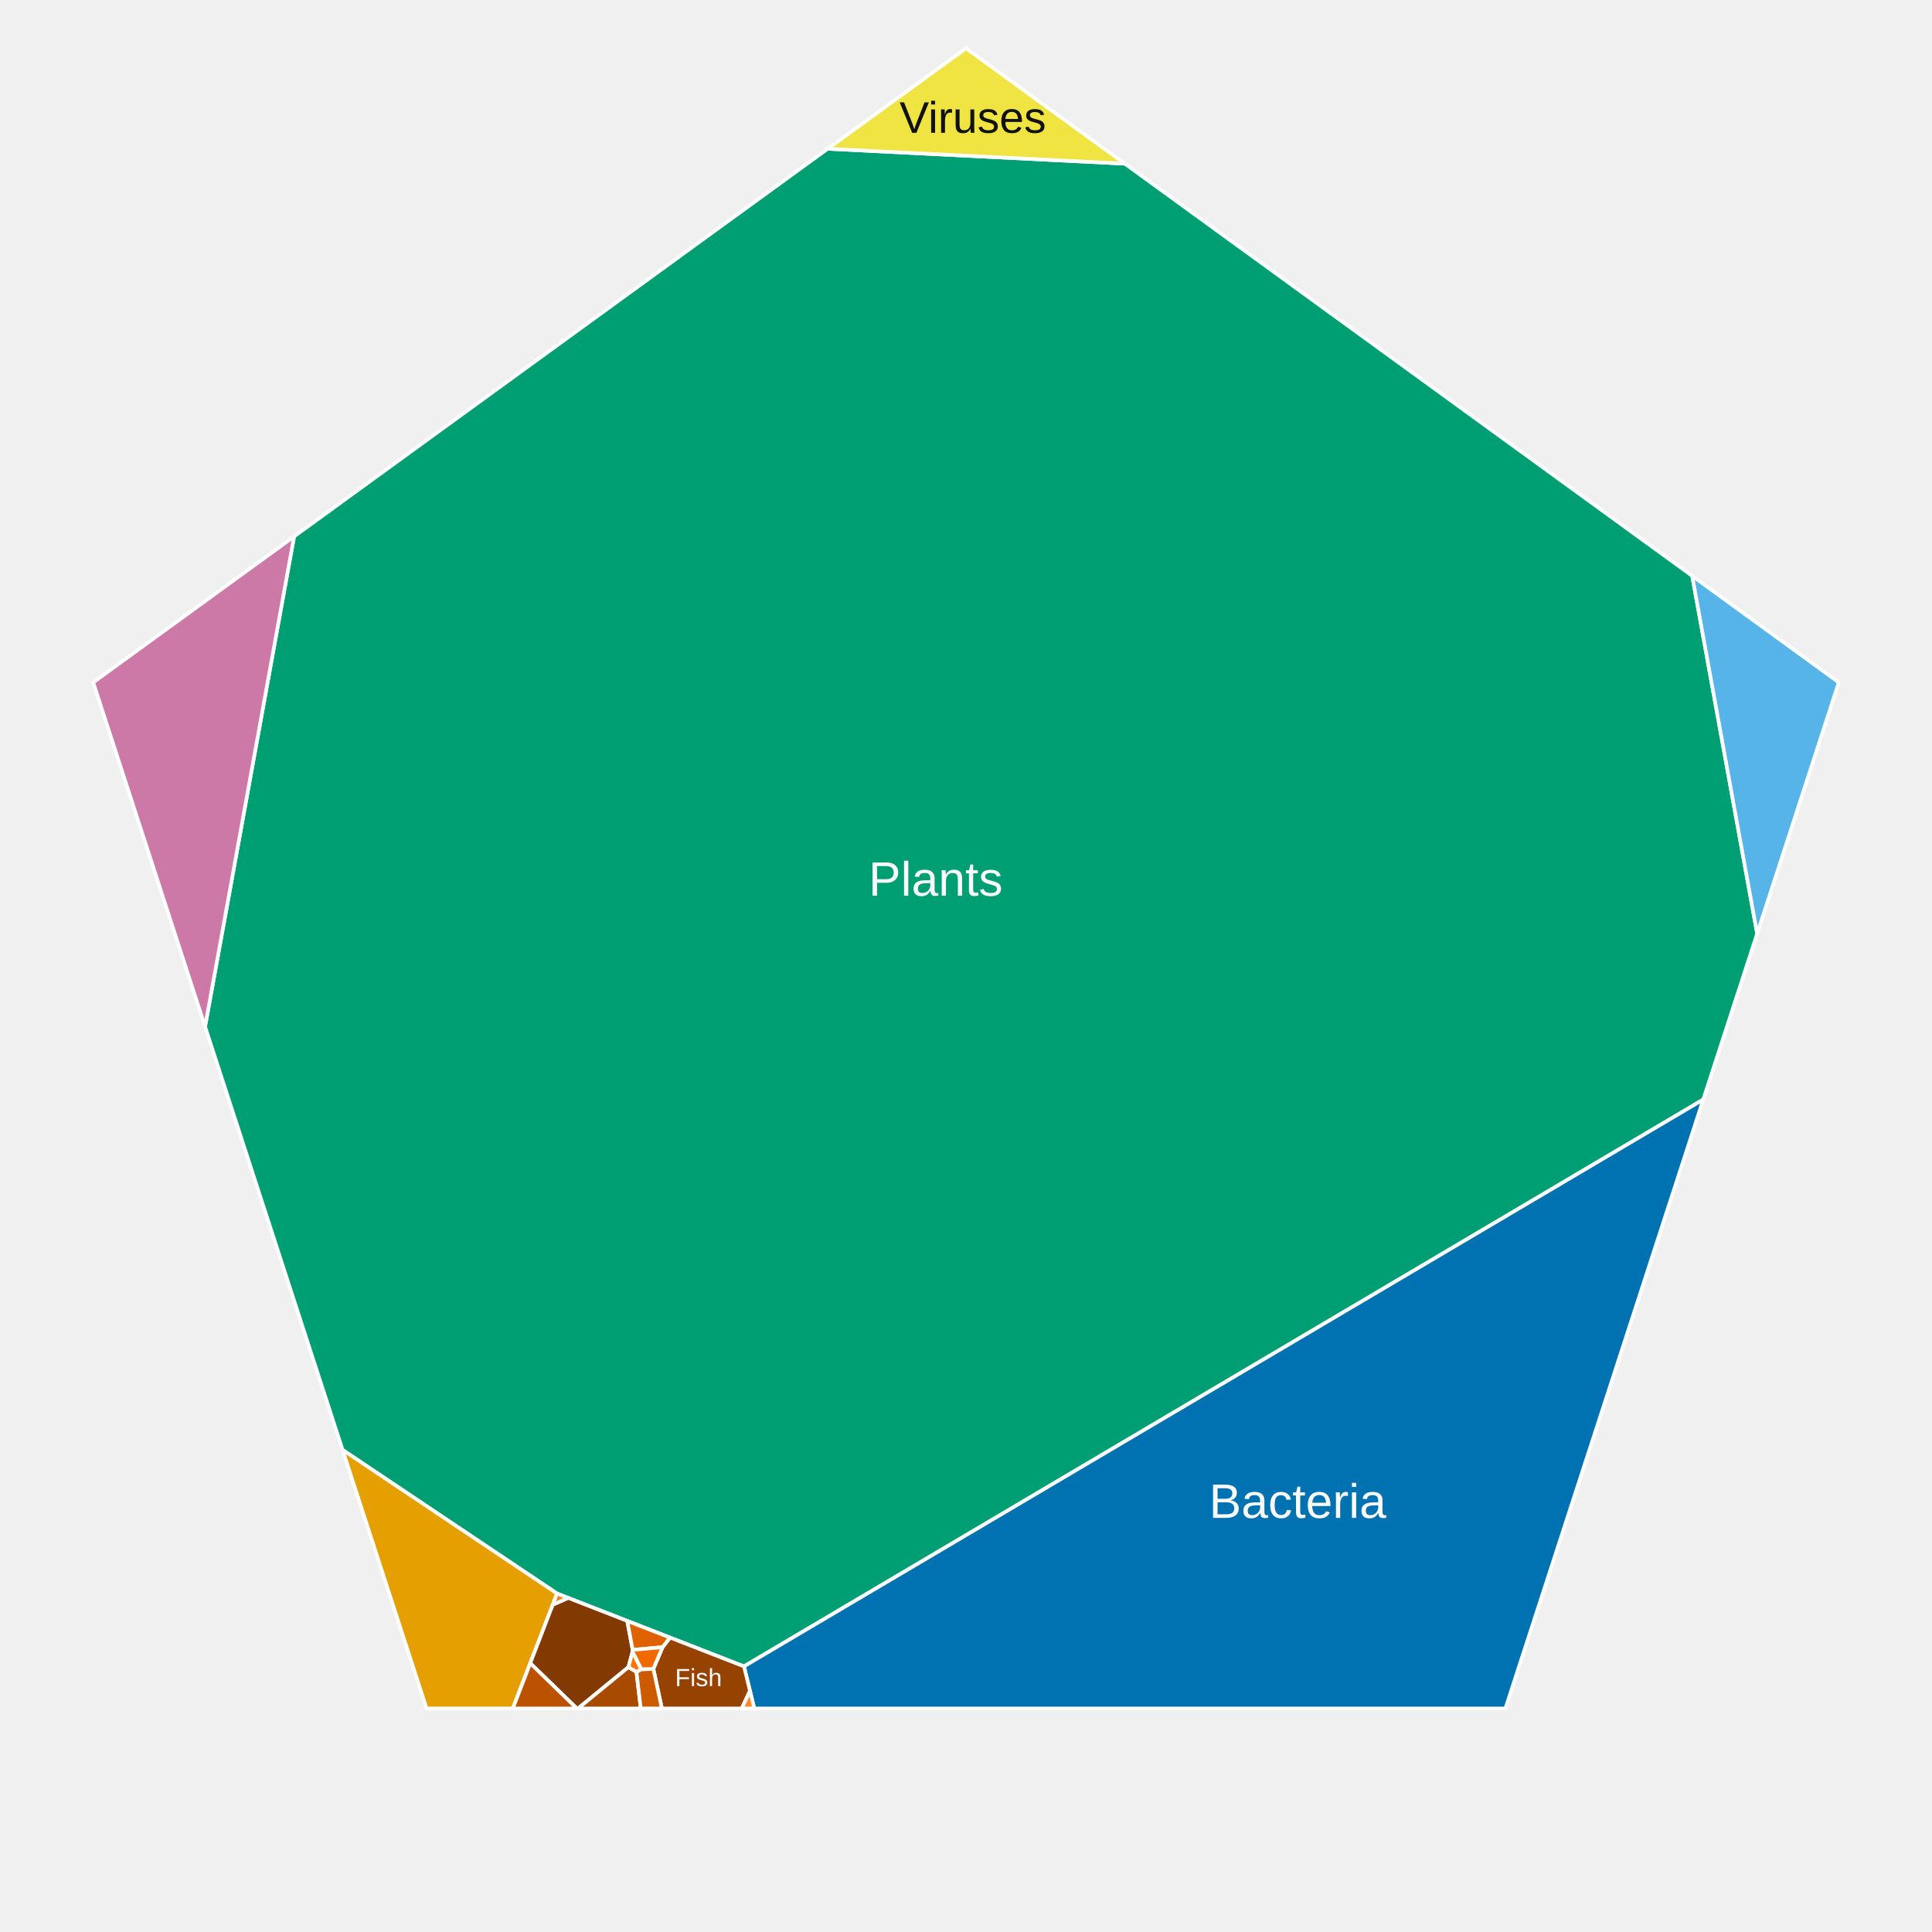
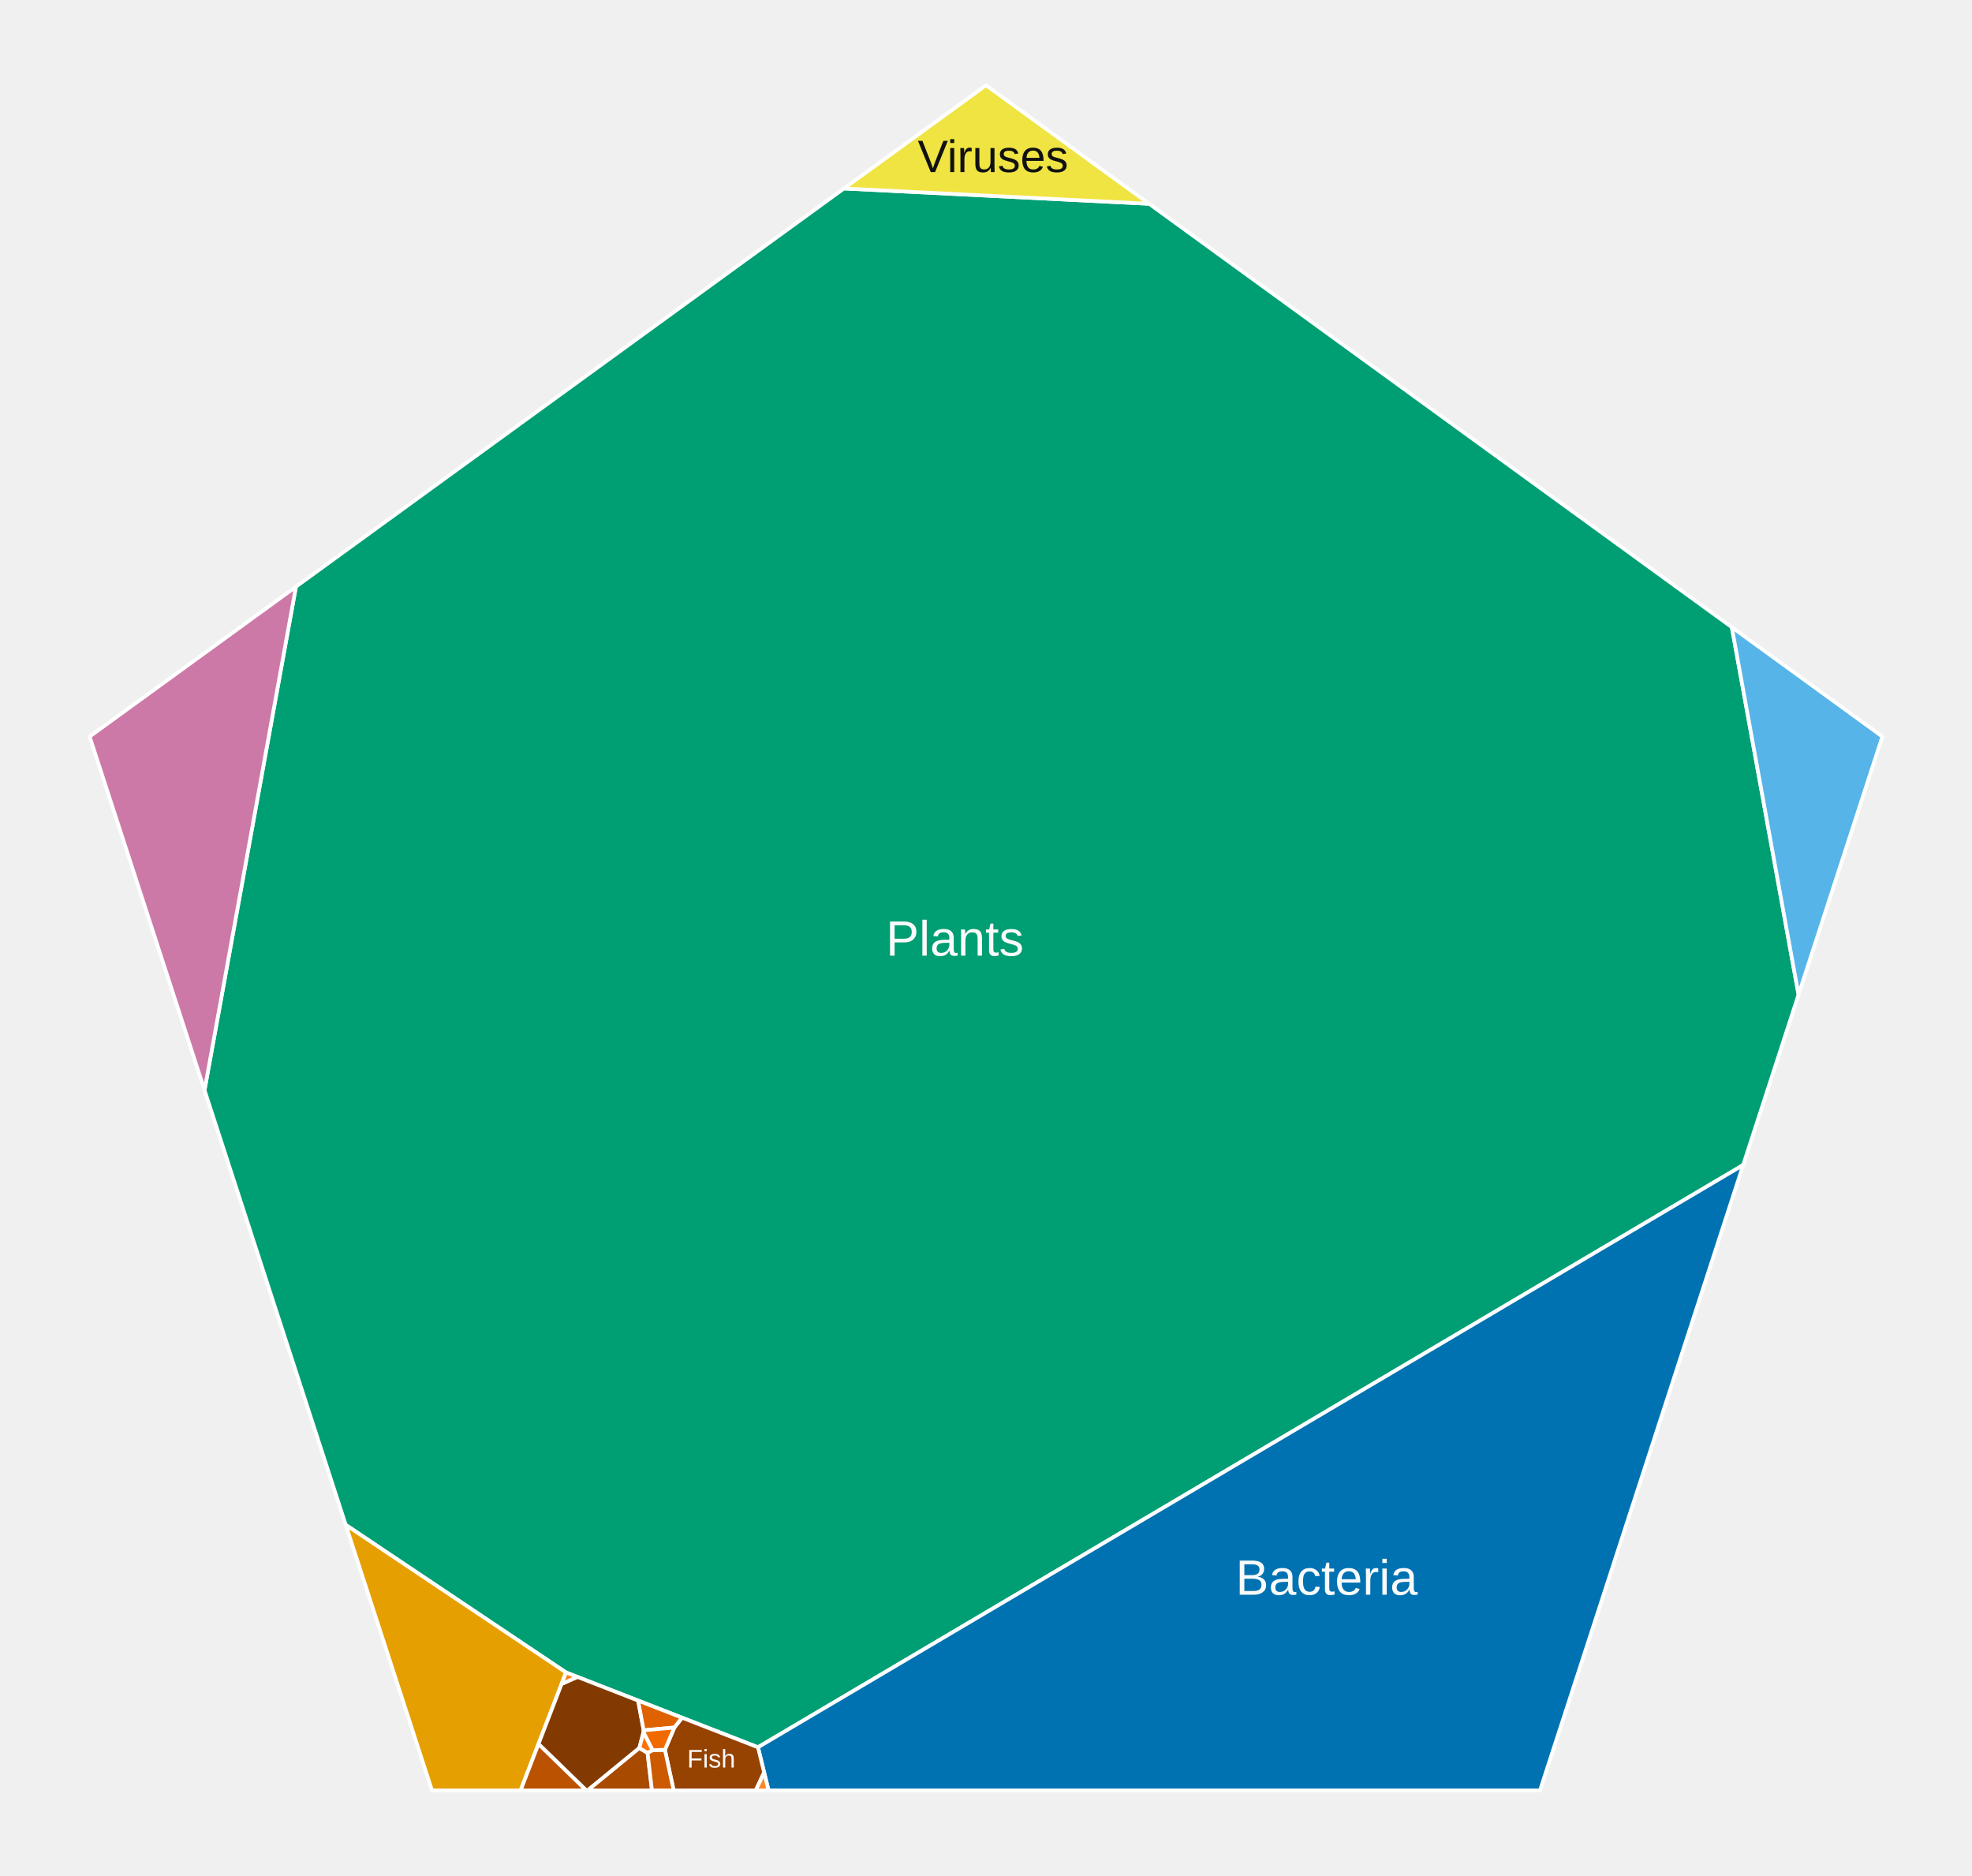
- <svg xmlns="http://www.w3.org/2000/svg" viewBox="0 0 800 800" width="800" height="800">
+ <svg xmlns="http://www.w3.org/2000/svg" viewBox="2.458 -14.371 795.083 756.169" width="795.083" height="756.169">
  <defs>
    <style>
      .cell { stroke: #FFFFFF; stroke-width: 1.5; stroke-linejoin: round; }
      .cell-label { font-family: "Helvetica Neue", Arial, sans-serif; text-anchor: middle; dominant-baseline: middle; }
    </style>
    <clipPath id="clip-Plants">
      <path d="M727.60,386.60 L700.70,238.47 L465.76,67.78 L342.73,61.61 L121.78,222.14 L84.92,425.12 L141.86,600.37 L230.67,659.86 L308.06,690.02 L705.28,455.29 Z" />
    </clipPath>
    <clipPath id="clip-Bacteria">
      <path d="M705.28,455.29 L308.06,690.02 L312.33,707.43 L623.36,707.43 Z" />
    </clipPath>
    <clipPath id="clip-Fish">
      <path d="M274.07,707.43 L307.15,707.43 L310.55,700.16 L308.06,690.02 L277.45,678.09 L274.35,682.06 L270.54,691.04 Z" />
    </clipPath>
    <clipPath id="clip-Viruses">
      <path d="M400.00,20.00 L342.73,61.61 L465.76,67.78 Z" />
    </clipPath>
  </defs>
  <g id="voronoi-treemap">
    <g id="group-LivingEarth">
      <path id="cell-Plants" class="cell" d="M727.60,386.60 L700.70,238.47 L465.76,67.78 L342.73,61.61 L121.78,222.14 L84.92,425.12 L141.86,600.37 L230.67,659.86 L308.06,690.02 L705.28,455.29 Z" fill="#009E73">
          </path>
      <text class="cell-label" x="387.45" y="365.23" font-size="20.0" fill="#FAFAFA" clip-path="url(#clip-Plants)">Plants</text>
      <path id="cell-Bacteria" class="cell" d="M705.28,455.29 L308.06,690.02 L312.33,707.43 L623.36,707.43 Z" fill="#0072B2">
          </path>
      <text class="cell-label" x="537.35" y="622.85" font-size="20.0" fill="#FAFAFA" clip-path="url(#clip-Bacteria)">Bacteria</text>
      <path id="cell-Fungi" class="cell" d="M84.92,425.12 L121.78,222.14 L38.60,282.57 Z" fill="#CC79A7">
          </path>
      <path id="cell-Archaea" class="cell" d="M176.64,707.43 L212.35,707.43 L230.67,659.86 L141.86,600.37 Z" fill="#E69F00">
          </path>
      <path id="cell-Protists" class="cell" d="M761.40,282.57 L700.70,238.47 L727.60,386.60 Z" fill="#56B4E9">
          </path>
      <g id="group-Animals">
        <path id="cell-Arthropods" class="cell" d="M219.56,688.70 L238.84,707.43 L239.36,707.43 L260.23,690.33 L261.89,684.00 L261.98,683.19 L259.73,671.19 L235.26,661.65 L228.89,664.48 Z" fill="#833A00">
            </path>
        <path id="cell-Fish" class="cell" d="M274.07,707.43 L307.15,707.43 L310.55,700.16 L308.06,690.02 L277.45,678.09 L274.35,682.06 L270.54,691.04 Z" fill="#964200">
            </path>
        <text class="cell-label" x="289.24" y="695.28" font-size="10.3" fill="#FAFAFA" clip-path="url(#clip-Fish)">Fish</text>
        <path id="cell-Mollusks" class="cell" d="M239.36,707.43 L265.33,707.43 L263.54,692.26 L260.23,690.33 Z" fill="#A84A00">
            </path>
        <path id="cell-Annelids" class="cell" d="M238.84,707.43 L219.56,688.70 L212.35,707.43 Z" fill="#BA5200">
            </path>
        <path id="cell-Cnidarians" class="cell" d="M274.07,707.43 L270.54,691.04 L265.54,691.20 L263.54,692.26 L265.33,707.43 Z" fill="#CC5A00">
            </path>
        <path id="cell-Livestock" class="cell" d="M274.35,682.06 L277.45,678.09 L259.73,671.19 L261.98,683.19 Z" fill="#DE6200">
            </path>
        <path id="cell-Humans" class="cell" d="M274.35,682.06 L261.98,683.19 L261.89,684.00 L265.54,691.20 L270.54,691.04 Z" fill="#F06A00">
            </path>
        <path id="cell-Nematodes" class="cell" d="M260.23,690.33 L263.54,692.26 L265.54,691.20 L261.89,684.00 Z" fill="#FF7203">
            </path>
        <path id="cell-Wildmammals" class="cell" d="M230.67,659.86 L228.89,664.48 L235.26,661.65 Z" fill="#FF7D15">
            </path>
        <path id="cell-Wildbirds" class="cell" d="M312.33,707.43 L310.55,700.16 L307.15,707.43 Z" fill="#FF8728">
            </path>
      </g>
      <path id="cell-Viruses" class="cell" d="M400.00,20.00 L342.73,61.61 L465.76,67.78 Z" fill="#F0E442">
          </path>
      <text class="cell-label" x="402.83" y="49.80" font-size="18.3" fill="#111111" clip-path="url(#clip-Viruses)">Viruses</text>
    </g>
  </g>
</svg>
